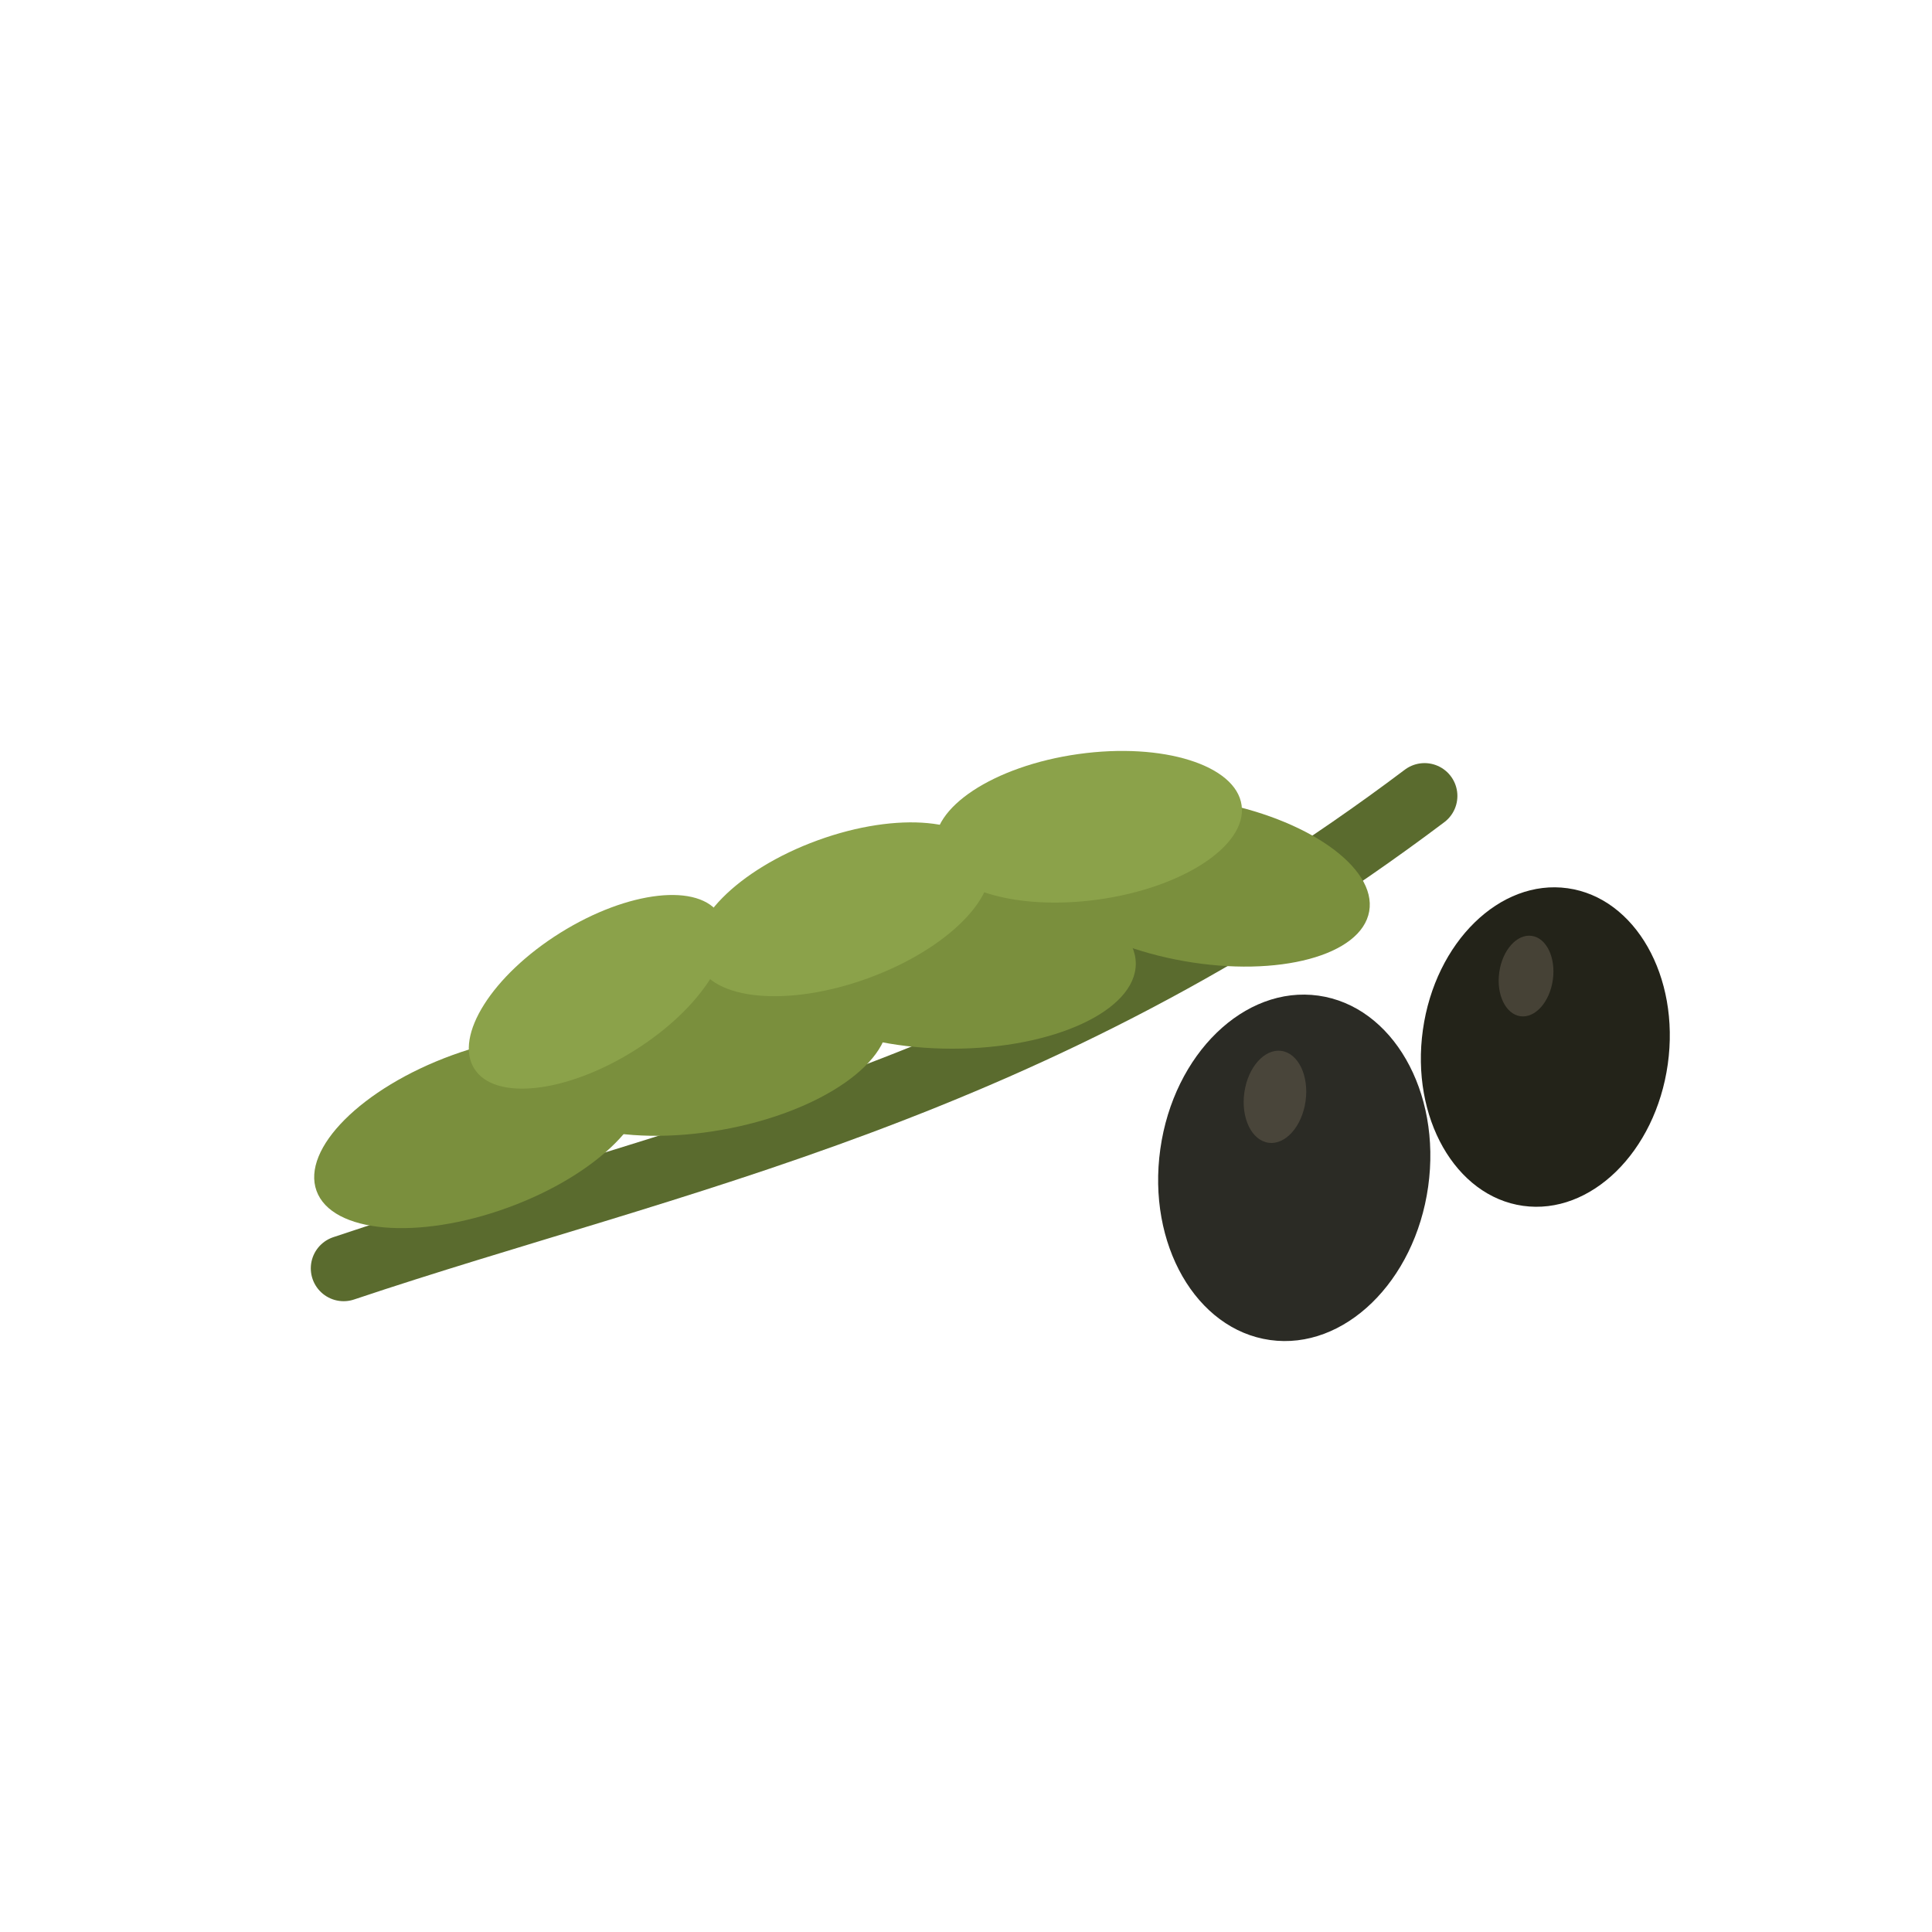
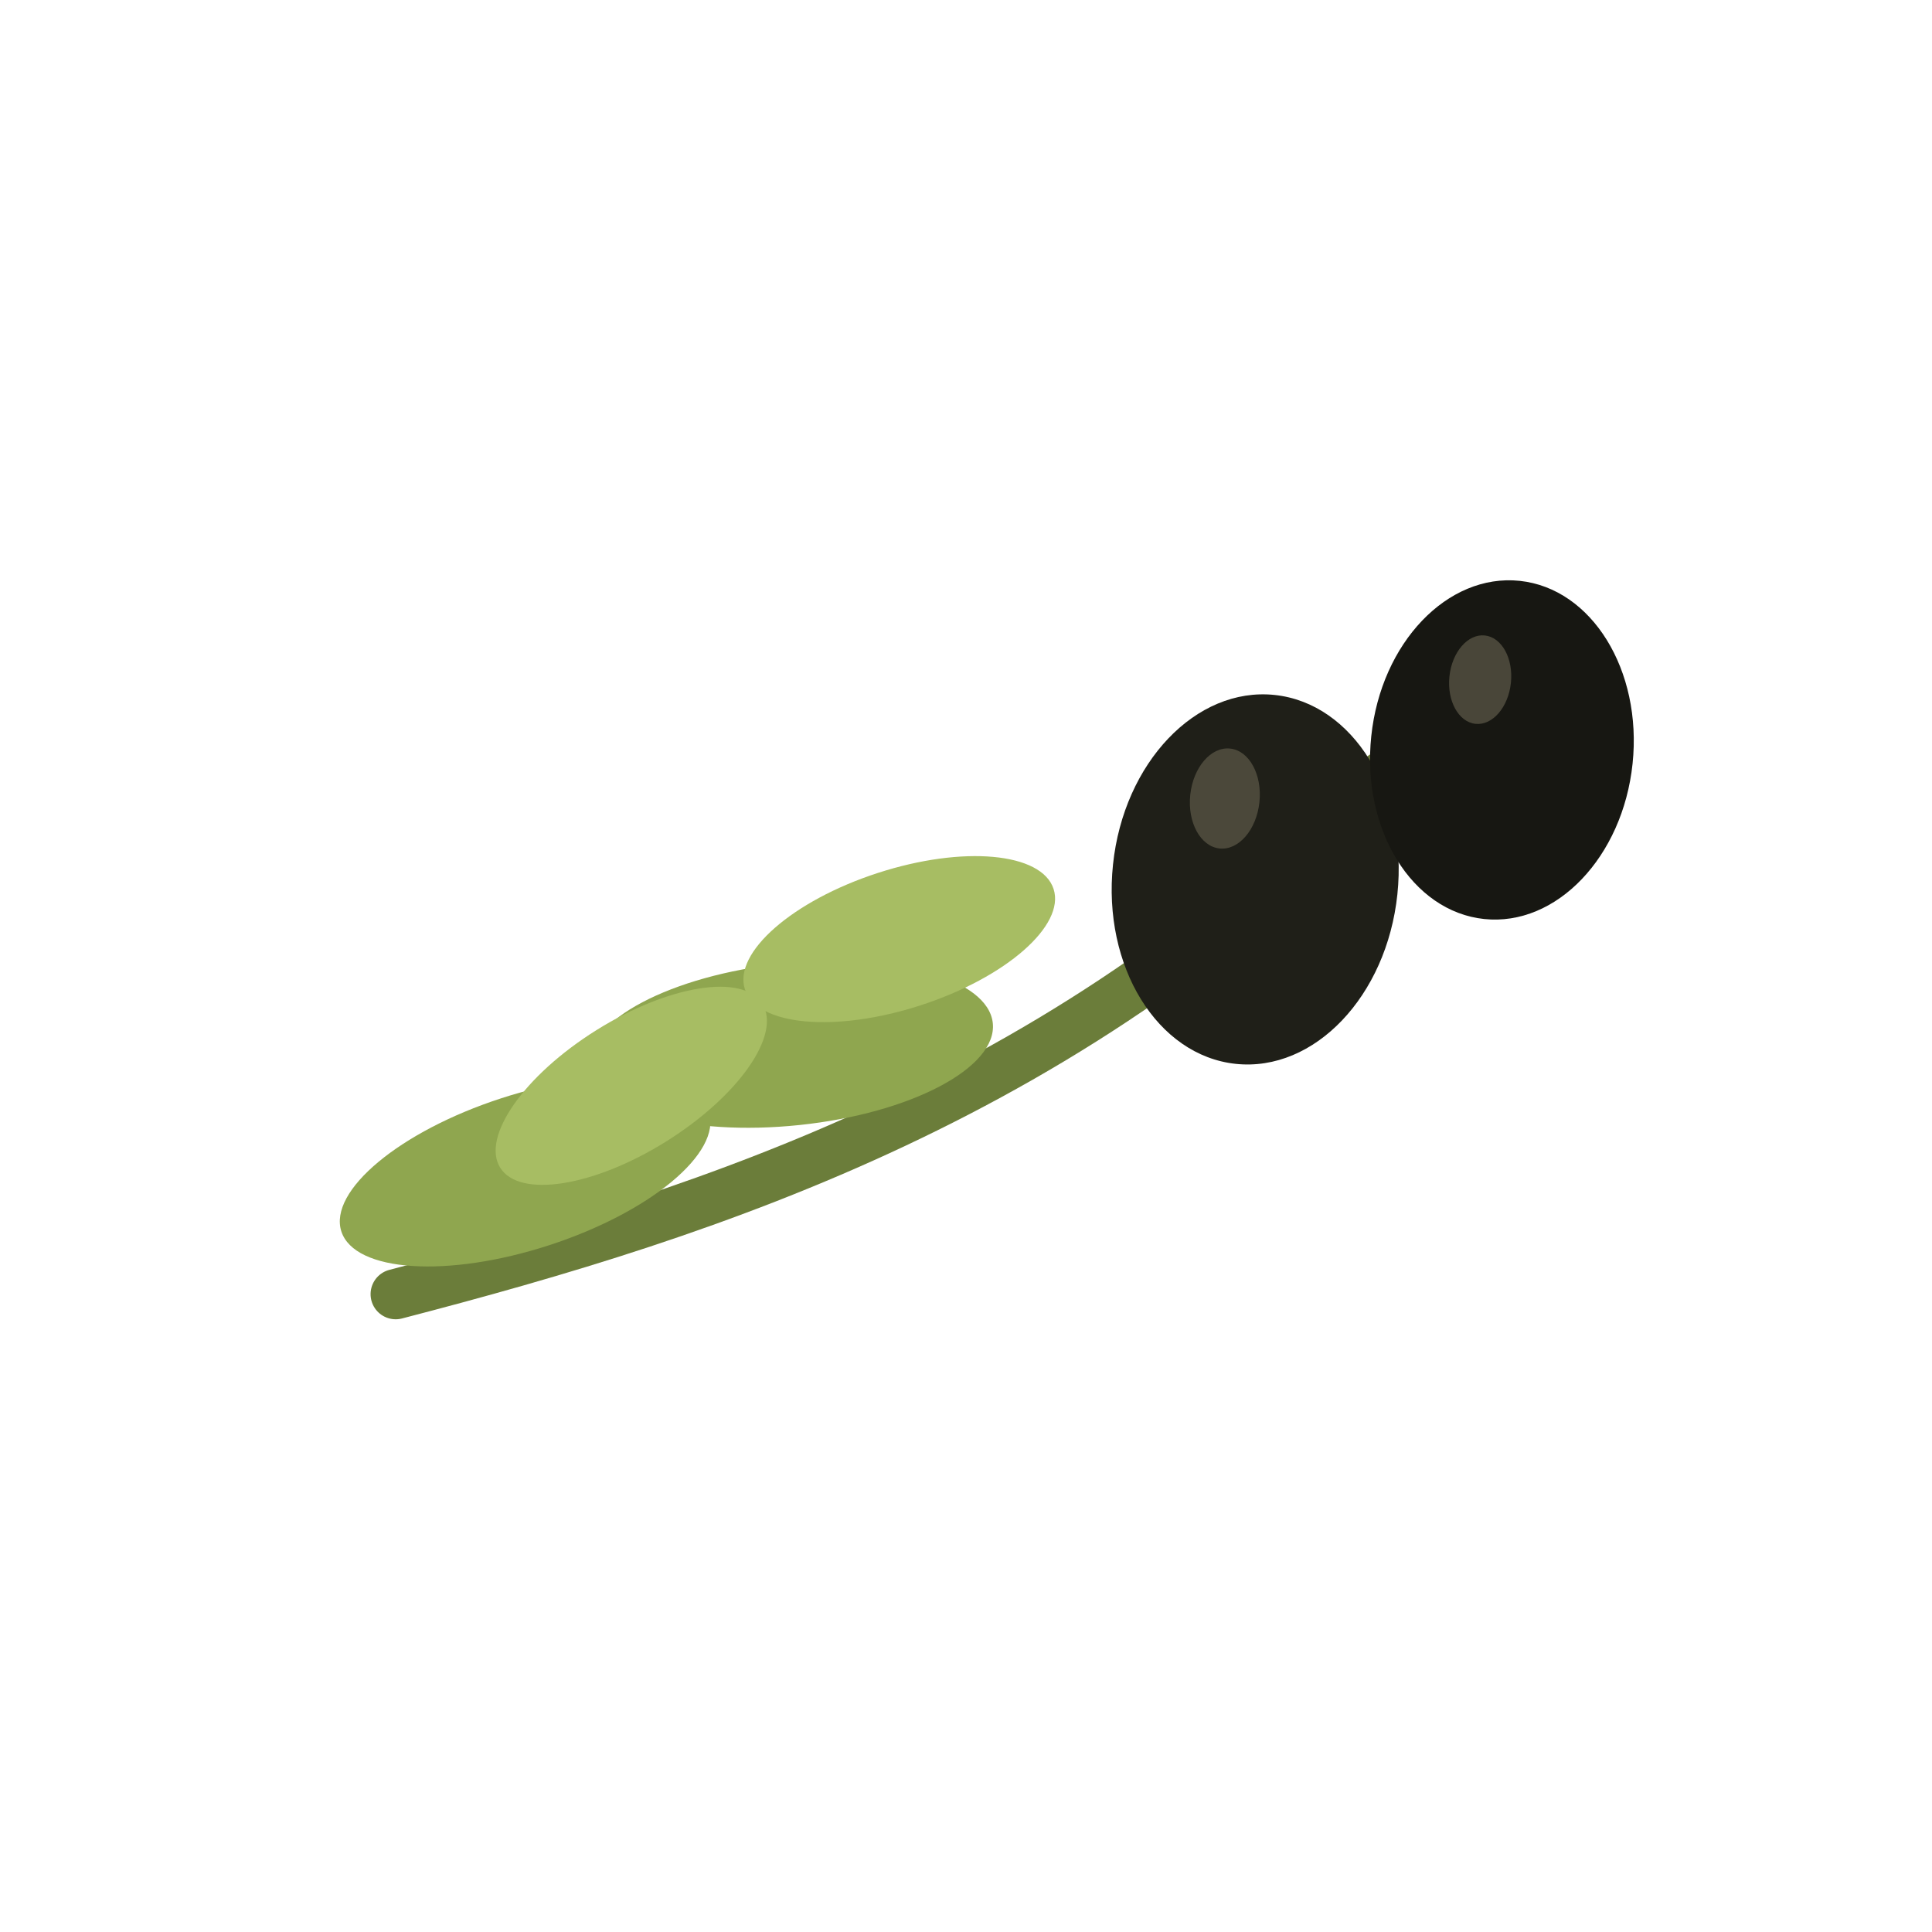
<svg xmlns="http://www.w3.org/2000/svg" viewBox="0 0 100 100">
  <rect width="100" height="100" fill="#ffffff" />
-   <g transform="translate(50 52) rotate(8)">
-     <path d="M -30 18 C -14 10, 4 4, 22 -14" fill="none" stroke="#5a6b2e" stroke-width="3.4" stroke-linecap="round" />
-     <g fill="#7a8f3d">
-       <ellipse cx="-24" cy="10" rx="9" ry="4.2" transform="rotate(-28 -24 10)" />
-       <ellipse cx="-13" cy="4" rx="9.5" ry="4.4" transform="rotate(-18 -13 4)" />
-       <ellipse cx="-1" cy="-2" rx="9.5" ry="4.4" transform="rotate(-8 -1 -2)" />
-       <ellipse cx="11" cy="-8" rx="9" ry="4.2" transform="rotate(2 11 -8)" />
+   <g transform="translate(50 54) rotate(6)">
+     <path d="M -28 16 C -12 10, 6 2, 20 -16" fill="none" stroke="#6b7d3a" stroke-width="2.6" stroke-linecap="round" />
+     <g fill="#8fa64f">
+       <ellipse cx="-22" cy="9" rx="10" ry="4" transform="rotate(-24 -22 9)" />
+       <ellipse cx="-9" cy="1" rx="10.5" ry="4.2" transform="rotate(-12 -9 1)" />
    </g>
-     <g fill="#8ba24a">
-       <ellipse cx="-19" cy="2" rx="7.5" ry="3.6" transform="rotate(-40 -19 2)" />
-       <ellipse cx="-7" cy="-4" rx="8" ry="3.8" transform="rotate(-28 -7 -4)" />
-       <ellipse cx="5" cy="-10" rx="8" ry="3.8" transform="rotate(-16 5 -10)" />
+     <g fill="#a7bd63">
+       <ellipse cx="-17" cy="4" rx="8" ry="3.4" transform="rotate(-38 -17 4)" />
+       <ellipse cx="-4" cy="-5" rx="8.4" ry="3.6" transform="rotate(-24 -4 -5)" />
    </g>
    <g>
-       <ellipse cx="18" cy="6" rx="7" ry="9" fill="#2b2b25" />
-       <ellipse cx="30" cy="-2" rx="6.4" ry="8.3" fill="#232319" />
-       <ellipse cx="16.5" cy="2.5" rx="1.6" ry="2.4" fill="#565043" opacity="0.7" />
-       <ellipse cx="28.5" cy="-5.5" rx="1.4" ry="2.1" fill="#565043" opacity="0.7" />
+       <ellipse cx="14" cy="-10" rx="7.4" ry="9.6" fill="#1f1f18" />
+       <ellipse cx="26" cy="-18" rx="6.8" ry="8.8" fill="#171712" />
+       <ellipse cx="12" cy="-14" rx="1.8" ry="2.6" fill="#5a5646" opacity="0.75" />
+       <ellipse cx="24.5" cy="-21.5" rx="1.6" ry="2.3" fill="#5a5646" opacity="0.75" />
    </g>
  </g>
</svg>
